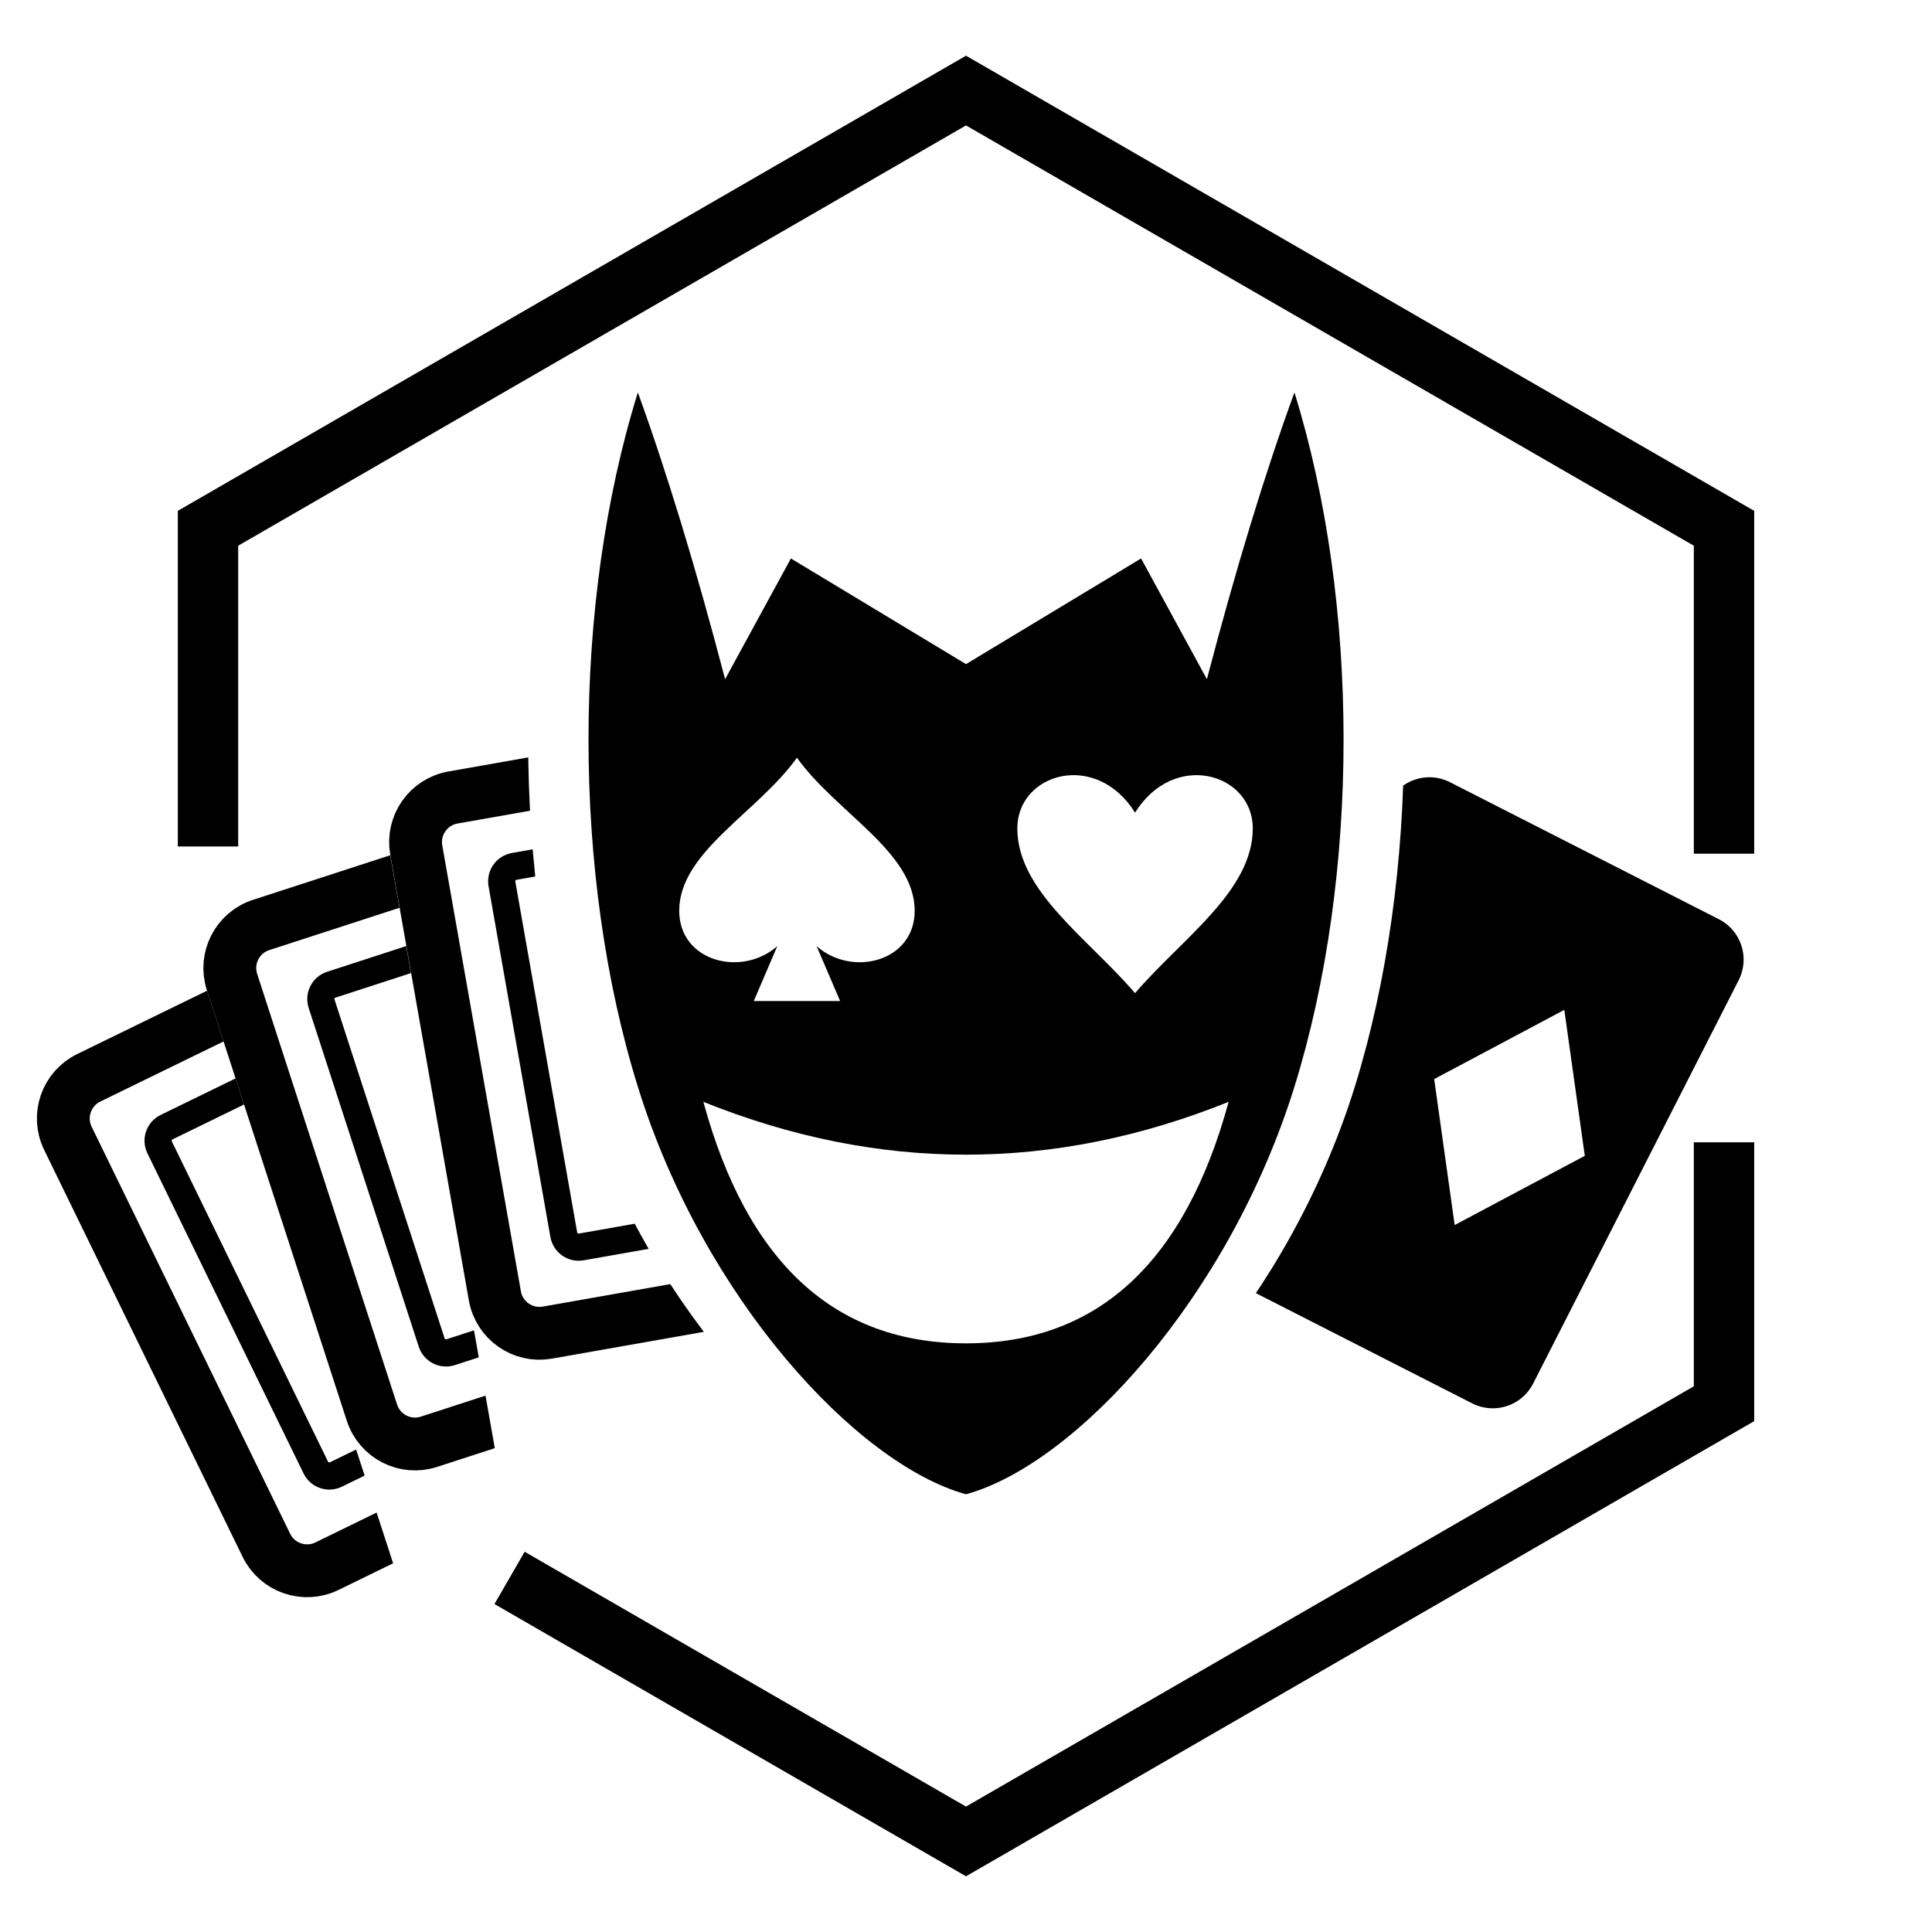
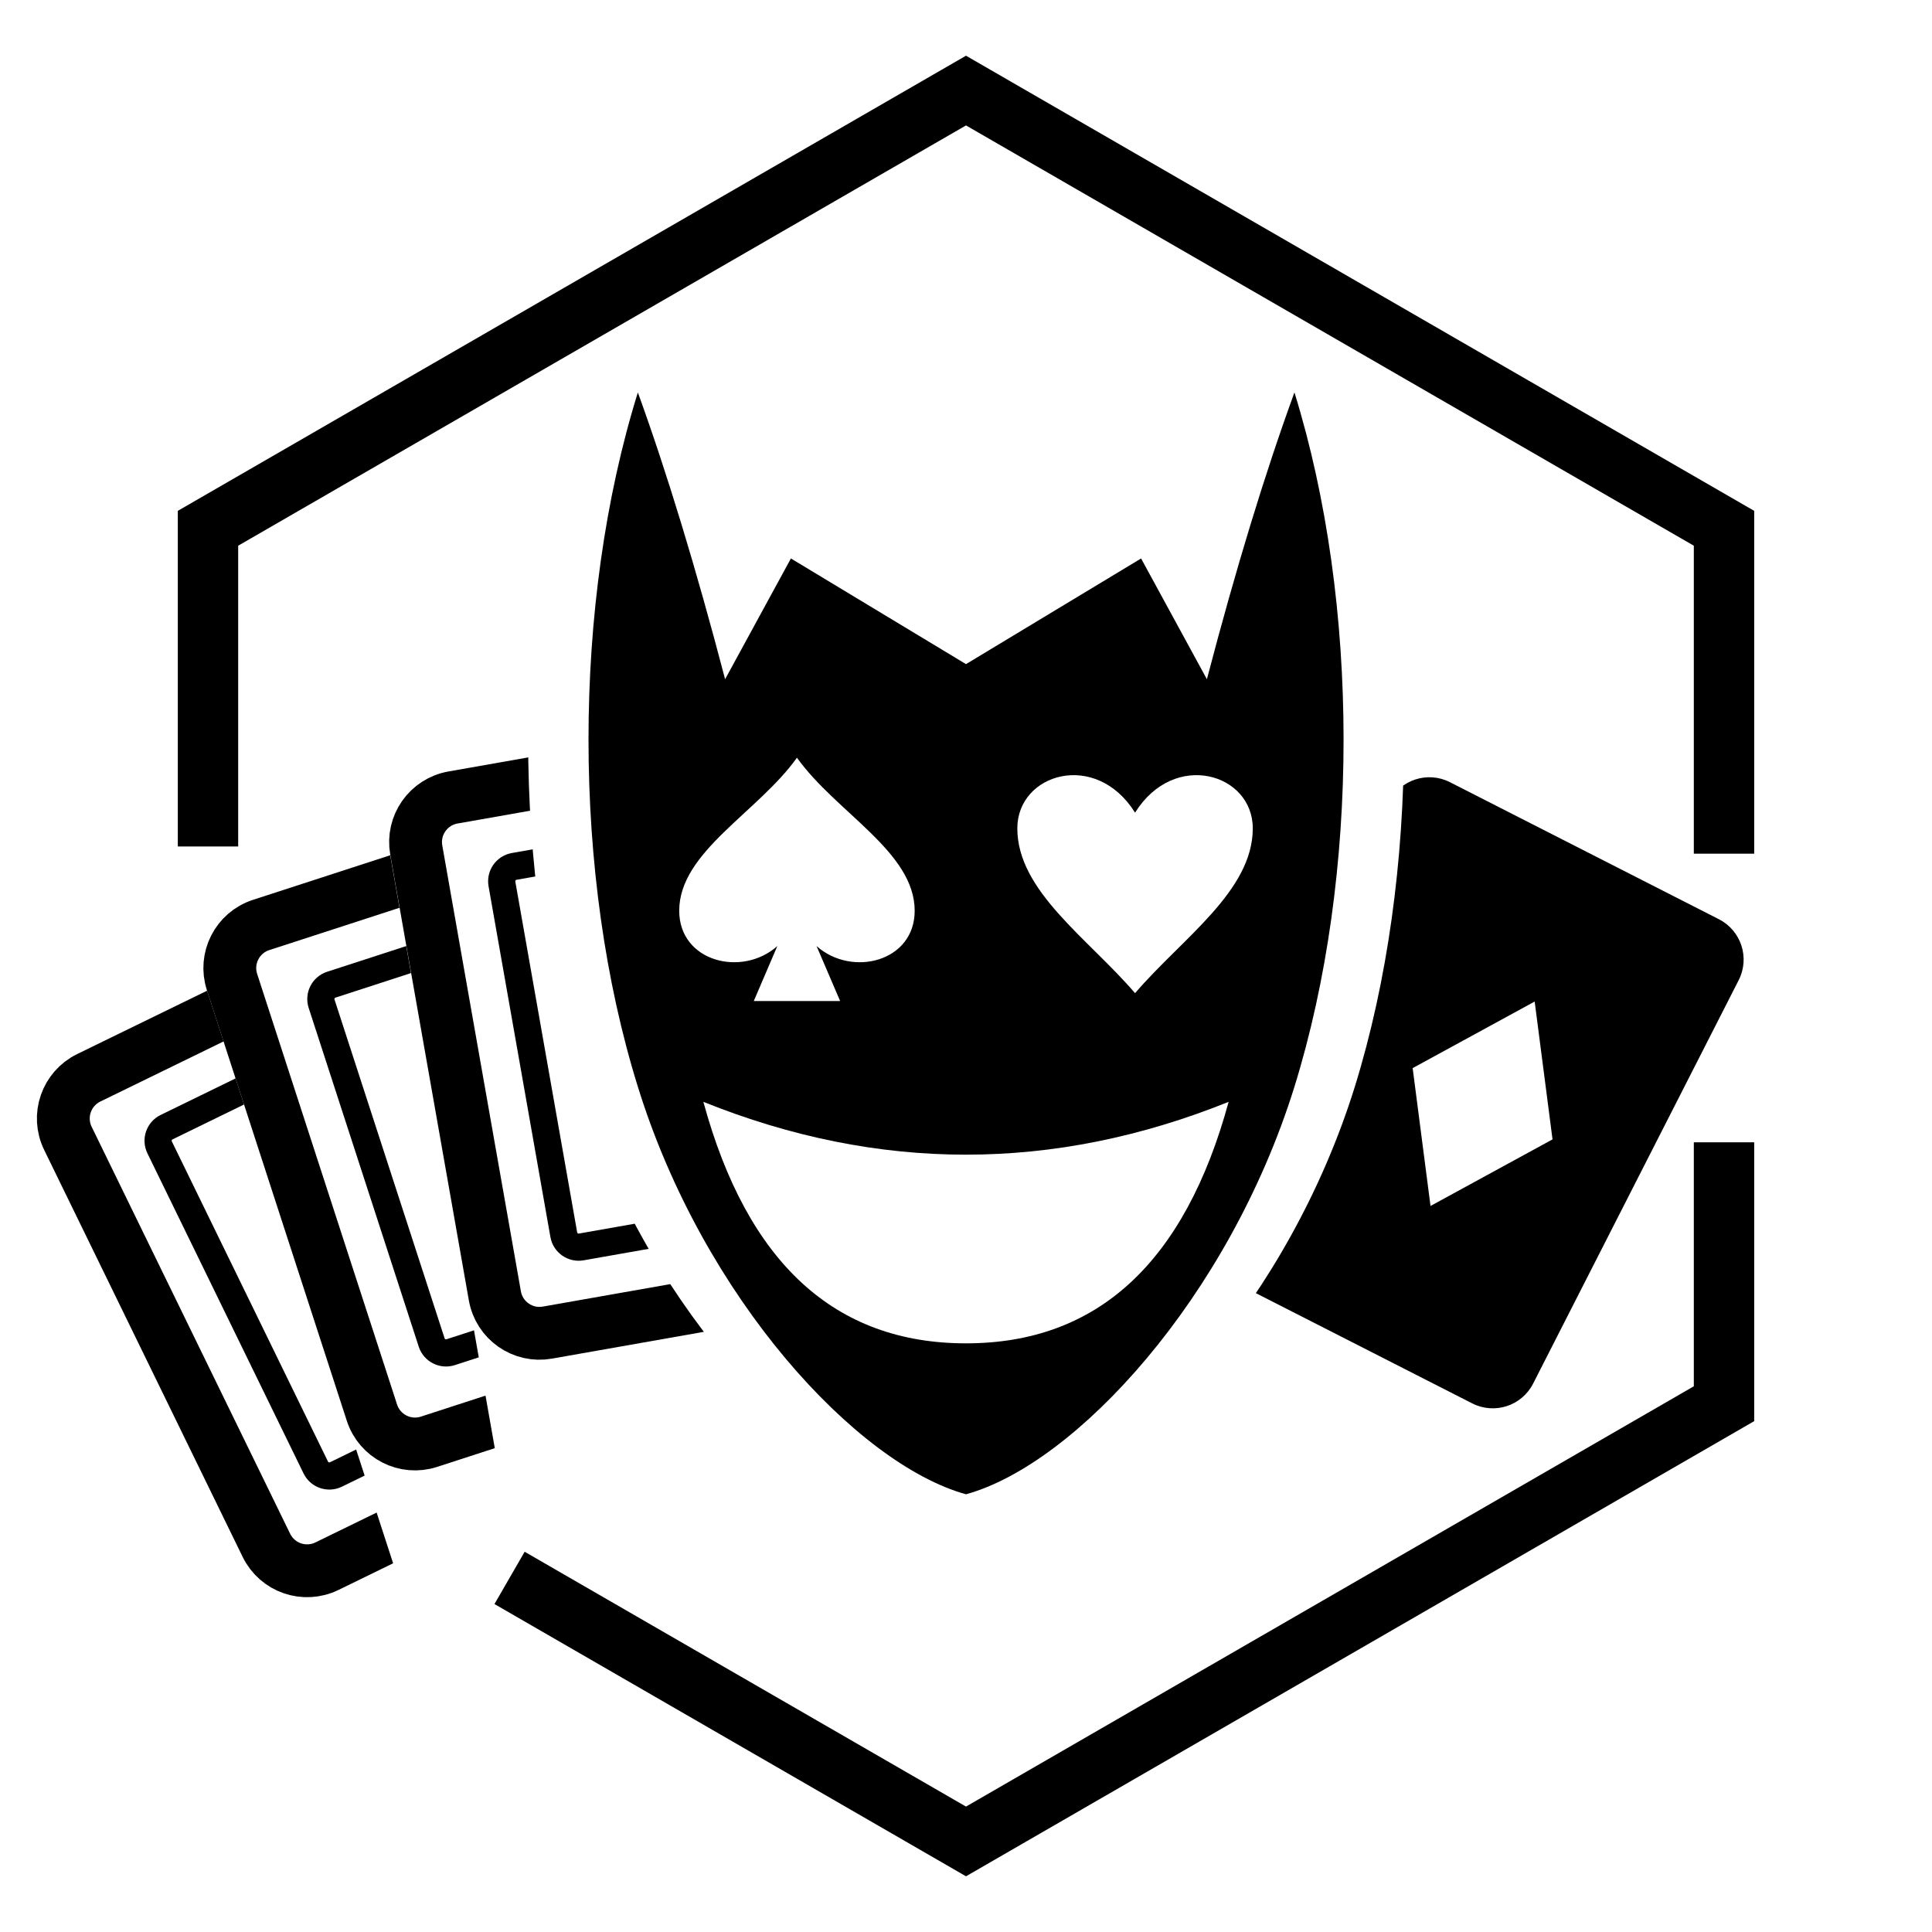
<svg xmlns="http://www.w3.org/2000/svg" viewBox="0 0 64 64">
  <defs>
    <clipPath id="bai-left">
      <path d="M-2 -2H19.13L19.13 13C16.95 20 16.95 29 19.13 36C21.3 43 26.38 48.5 30 49.5V66H-2Z" />
    </clipPath>
    <clipPath id="bai-right">
      <path d="M66 -2H44.88L44.88 13C47.05 20 47.05 29 44.88 36C42.7 43 37.63 48.5 34 49.5V66H66Z" />
    </clipPath>
    <clipPath id="bai-c0">
      <path clip-rule="evenodd" d="M-2 -2H66V66H-2ZM12.51 25.97L26.06 23.58L34.69 72.58L21.15 74.96Z" />
    </clipPath>
    <clipPath id="bai-c1">
      <path clip-rule="evenodd" d="M-2 -2H66V66H-2ZM6.12 30.54L19.19 26.29L34.57 73.61L21.49 77.85Z" />
    </clipPath>
    <clipPath id="bai-c2">
      <path clip-rule="evenodd" d="M-2 -2H66V66H-2ZM-2.42 34.98L13.75 27.09L24.28 48.66L8.1 56.55Z" />
    </clipPath>
  </defs>
  <path fill="none" stroke="currentColor" stroke-width="2" d="M6.89 28.04L6.89 17.5L32 3L57.11 17.5L57.11 28.28M57.11 37.84L57.11 46.5L32 61L16.88 52.27" />
  <g fill="none" stroke="currentColor" stroke-width="2" clip-path="url(#bai-left)">
    <g transform="rotate(-10 21 34.5)">
      <rect stroke-width="1.75" x="15" y="25.5" width="12" height="18" rx="1.5" />
      <rect stroke-width="0.9" x="17.6" y="28.1" width="6.8" height="12.8" rx="0.5" />
    </g>
    <g clip-path="url(#bai-c0)">
      <g transform="rotate(-18 15.71 37.81)">
        <rect stroke-width="1.75" x="9.71" y="28.81" width="12" height="18" rx="1.5" />
        <rect stroke-width="0.9" x="12.31" y="31.41" width="6.8" height="12.8" rx="0.5" />
      </g>
    </g>
    <g clip-path="url(#bai-c0)">
      <g clip-path="url(#bai-c1)">
        <g transform="rotate(-26 10.93 41.82)">
          <rect stroke-width="1.75" x="4.93" y="32.82" width="12" height="18" rx="1.5" />
          <rect stroke-width="0.9" x="7.53" y="35.42" width="6.8" height="12.8" rx="0.5" />
        </g>
      </g>
    </g>
  </g>
  <g clip-path="url(#bai-right)">
-     <path fill="currentColor" fill-rule="evenodd" transform="rotate(27 48.4 36.2)" d="M43.4 27.2h10a1.5 1.5 0 0 1 1.5 1.5v15a1.5 1.5 0 0 1-1.5 1.5h-10a1.5 1.5 0 0 1-1.5-1.5v-15a1.5 1.5 0 0 1 1.5-1.5ZM50.2 32.2l2.8 4-2.8 4-2.8-4Z" />
+     <path fill="currentColor" fill-rule="evenodd" transform="rotate(27 48.4 36.2)" d="M43.4 27.2h10a1.5 1.5 0 0 1 1.5 1.5v15a1.5 1.5 0 0 1-1.5 1.5h-10a1.5 1.5 0 0 1-1.5-1.5v-15a1.5 1.5 0 0 1 1.5-1.5ZM49.2 32.4l2.6 3.8-2.6 3.8-2.6-3.8Z" />
  </g>
  <path fill="currentColor" fill-rule="evenodd" d="M21.13 13C18.95 20 18.95 29 21.13 36C23.3 43 28.38 48.5 32 49.5C35.63 48.5 40.7 43 42.88 36C45.05 29 45.05 20 42.88 13Q41.42 17 39.98 22.5L37.8 18.5L32 22L26.2 18.5L24.02 22.5Q22.58 17 21.13 13ZM26.4 25.1C27.7 26.92 30.3 28.22 30.3 30.17C30.3 31.86 28.22 32.38 27.05 31.34L27.83 33.16H24.97L25.75 31.34C24.58 32.38 22.5 31.86 22.5 30.17C22.5 28.22 25.1 26.92 26.4 25.1ZM37.6 32.9C36.04 31.08 33.7 29.52 33.7 27.44C33.7 25.62 36.3 24.84 37.6 26.92C38.9 24.84 41.5 25.62 41.5 27.44C41.5 29.52 39.16 31.08 37.6 32.9ZM23.3 36.5Q32 40 40.7 36.5Q38.52 44.5 32 44.5Q25.48 44.5 23.3 36.5Z" />
</svg>
